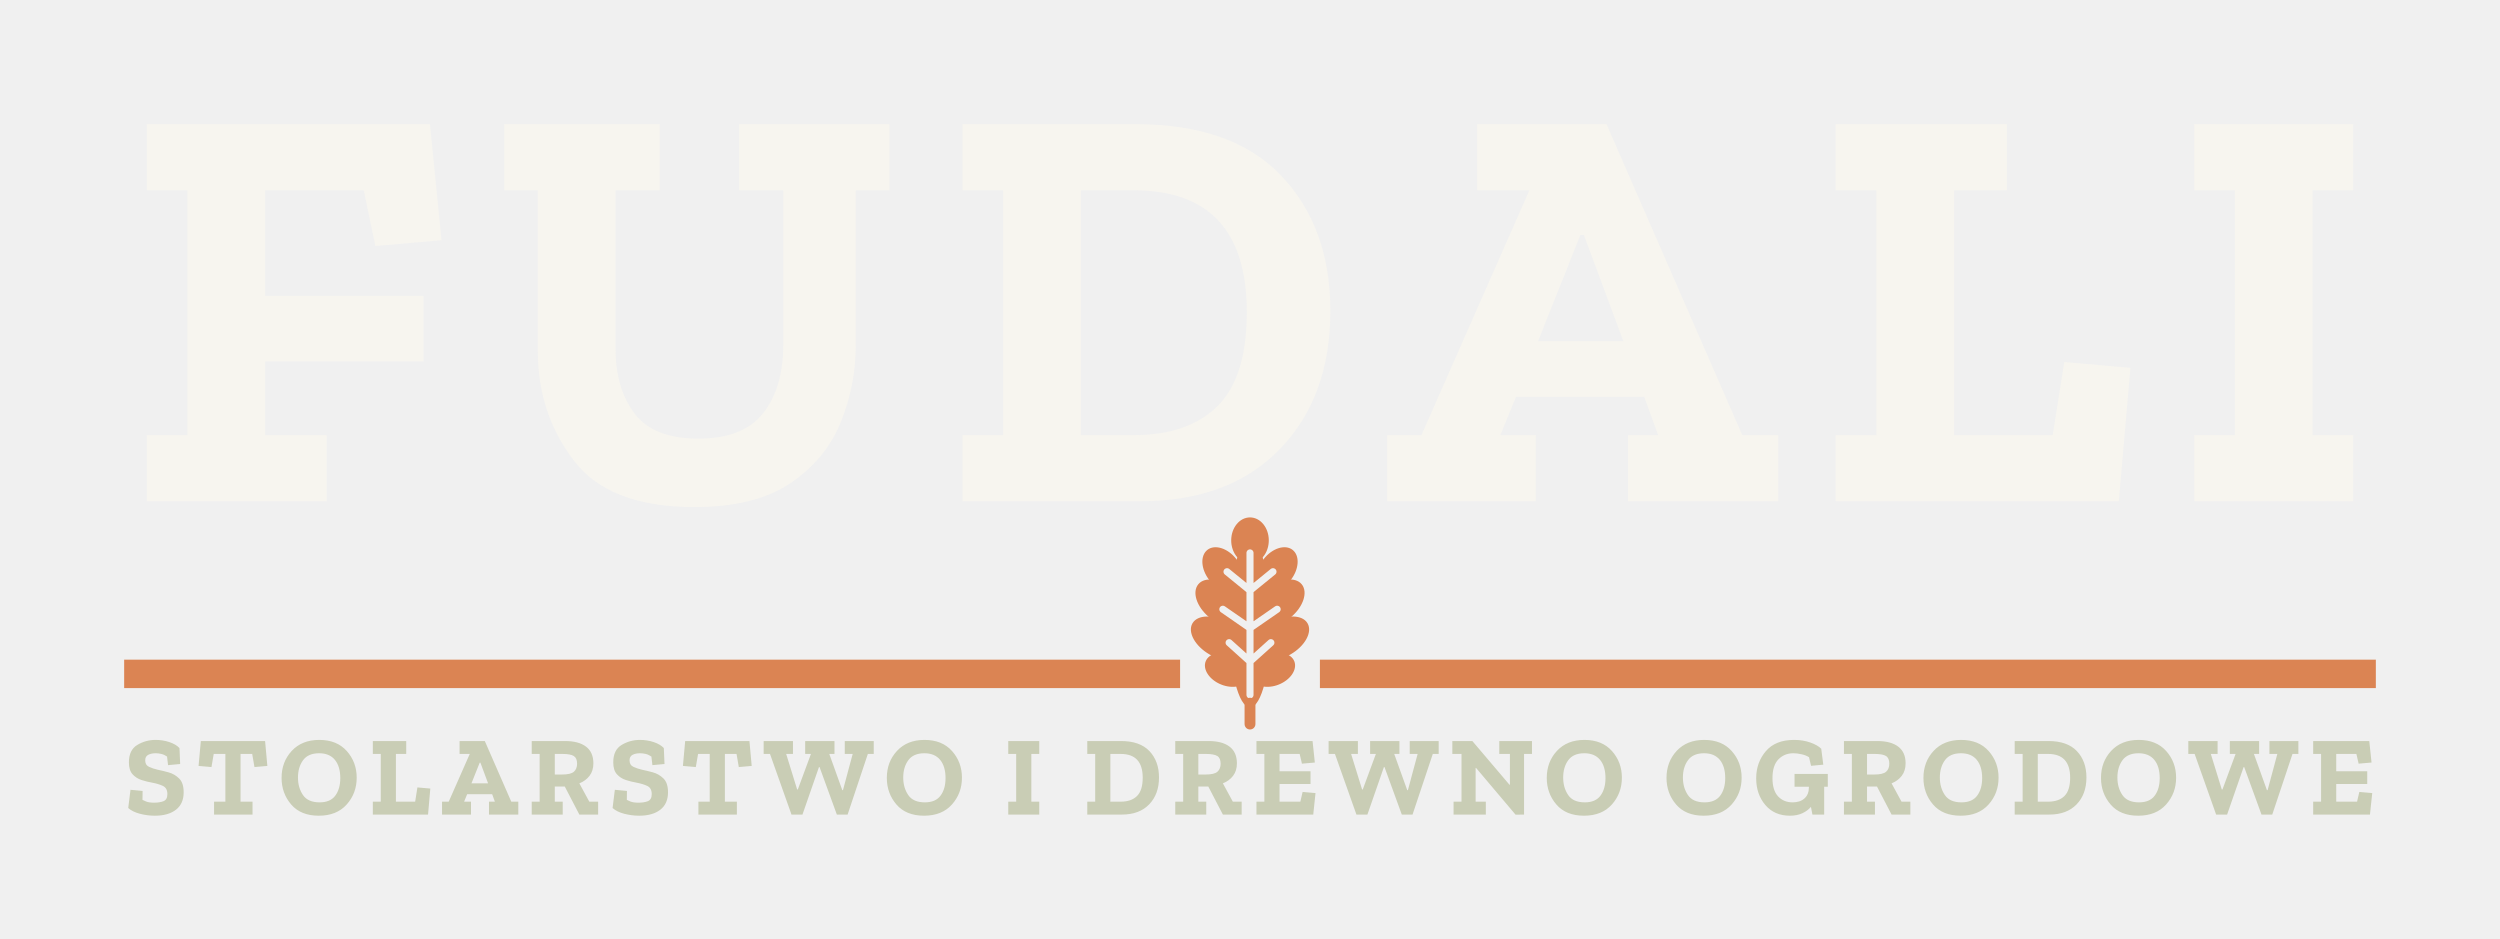
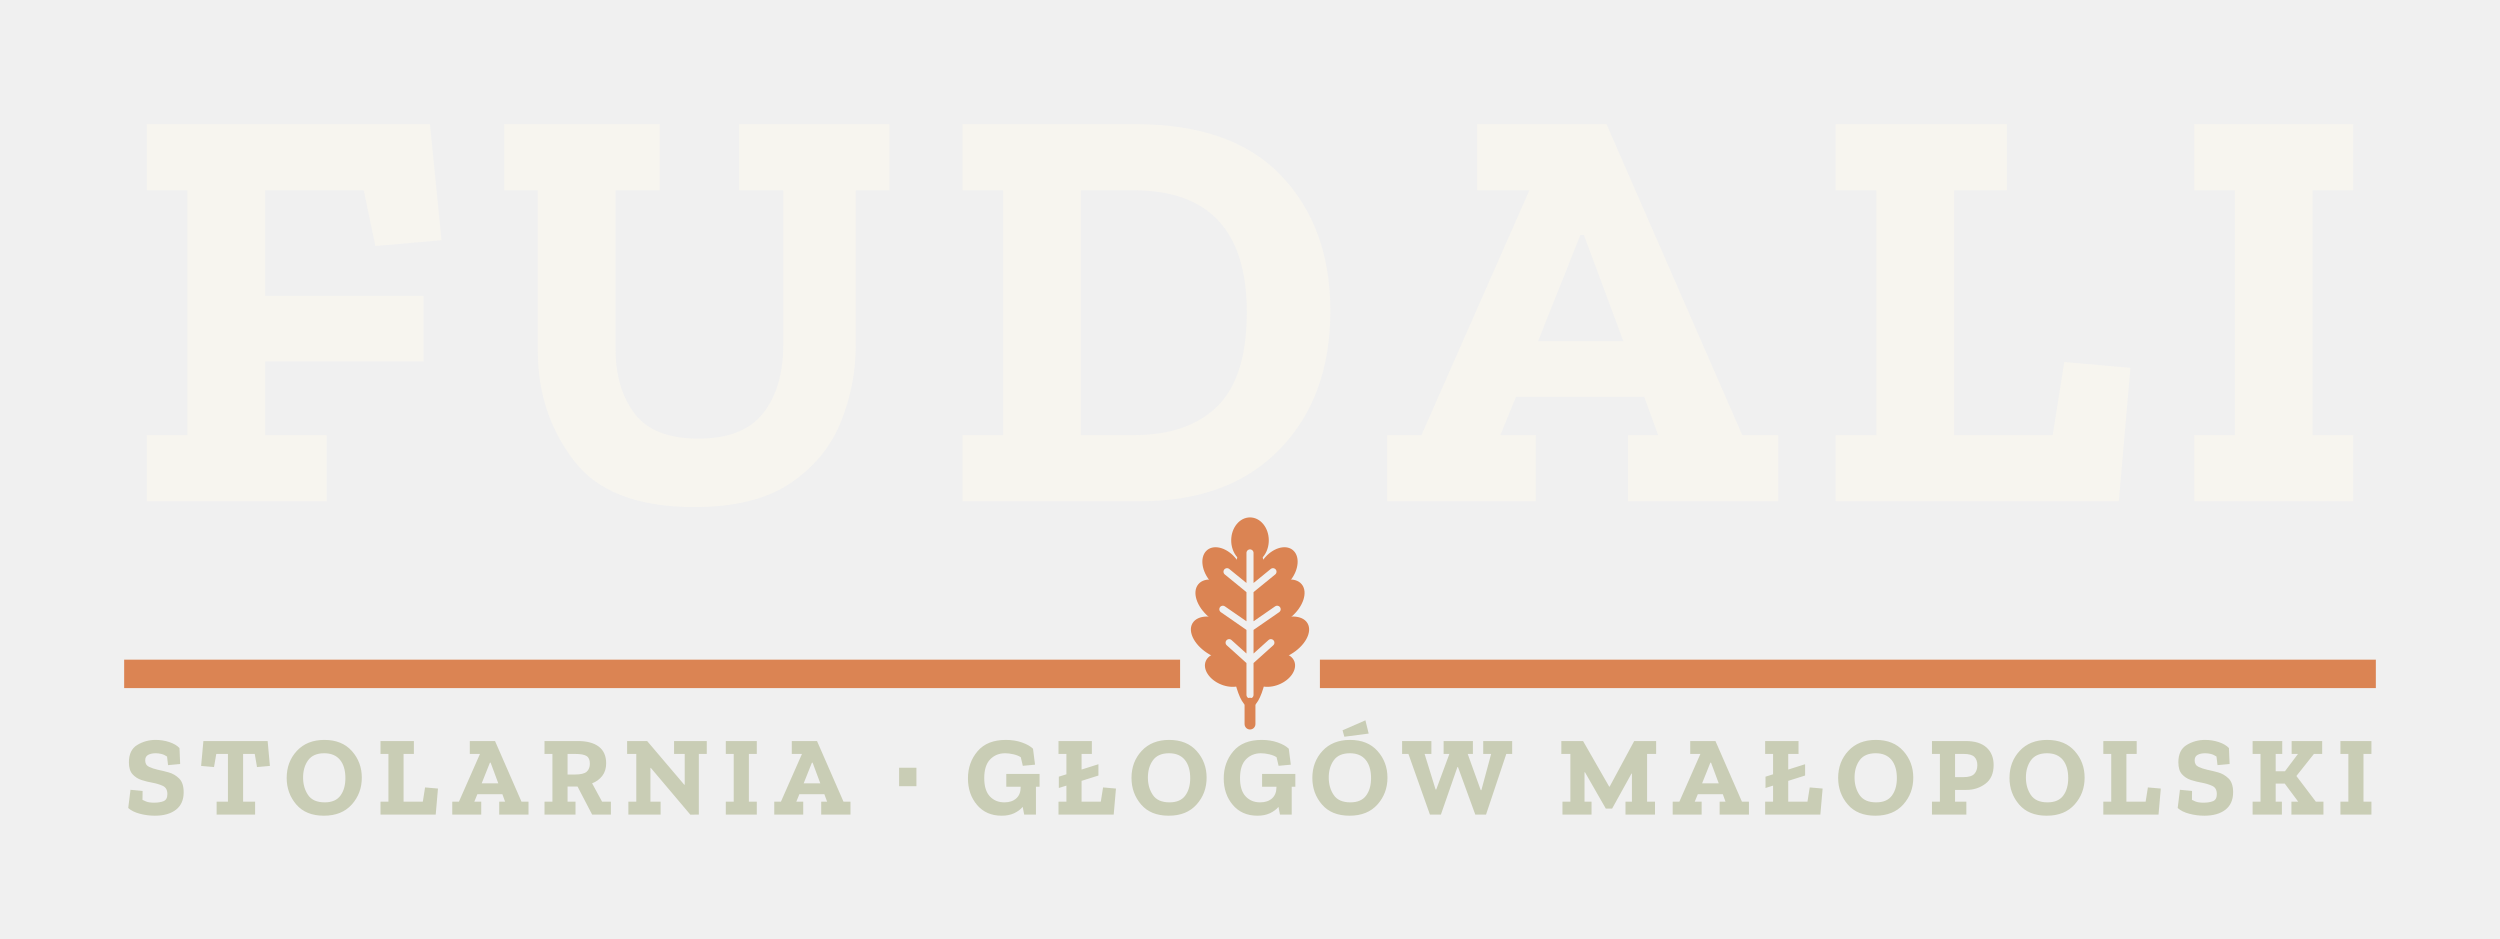
<svg xmlns="http://www.w3.org/2000/svg" viewBox="0 0 430.9 161.8" width="430.9" height="161.8">
  <g transform="translate(21.4 21.4)">
    <g transform="translate(0 0.0)">
      <path d="M54.7 -45.0 43.3 -44.0 41.3 -53.6H24.3V-35.4H51.6V-24.1H24.3V-11.4H34.9V0.0H3.9V-11.4H10.9V-53.6H3.9V-65.0H52.7Z M131.9 -53.6H126.1V-26.9Q126.1 -20.0 123.5 -13.6Q120.9 -7.2 114.8 -3.1Q108.7 1.0 98.3 1.0Q83.5 1.0 77.4 -7.15Q71.3 -15.3 71.3 -25.8V-53.6H65.5V-65.0H92.3V-53.6H84.7V-26.2Q84.7 -19.5 87.95 -15.15Q91.2 -10.8 99.0 -10.8Q106.7 -10.8 110.15 -15.2Q113.6 -19.6 113.6 -26.9V-53.6H106.0V-65.0H131.9Z M207.9 -32.8Q207.9 -18.0 199.2 -9.0Q190.5 0.0 175.1 0.0H144.5V-11.4H151.5V-53.6H144.5V-65.0H174.3Q191 -65.0 199.45 -56.1Q207.9 -47.2 207.9 -32.8ZM193.5 -32.6Q193.5 -53.6 174 -53.6H164.9V-11.4H174Q183.4 -11.4 188.45 -16.4Q193.5 -21.4 193.5 -32.6Z M285.1 0.0H259.2V-11.4H264.4L262 -18.0H239.9L237.2 -11.4H243.3V0.0H217.7V-11.4H223.6L242.2 -53.6H233.2V-65.0H255.5L278.9 -11.4H285.1ZM258.4 -27.6 251.6 -45.9H251L243.7 -27.6Z M343.8 0.0H295.0V-11.4H302.0V-53.6H295.0V-65.0H324.5V-53.6H315.4V-11.4H332.4L334.4 -24.0L345.8 -23.0Z M384.2 0.0H356.8V-11.4H363.8V-53.6H356.8V-65.0H384.2V-53.6H377.2V-11.4H384.2Z" fill="#F7F5EF" transform="translate(0 65.0)" />
      <rect x="0" y="92.3" width="182.0" height="4.9" fill="#DB8453" />
      <rect x="206.1" y="92.3" width="182.0" height="4.9" fill="#DB8453" />
      <g transform="translate(194.05 68.14) rotate(0)">
-         <mask id="m22053835" maskUnits="userSpaceOnUse" x="-18.0" y="-1.8" width="36.0" height="45.0">
+         <mask id="m11399904" maskUnits="userSpaceOnUse" x="-18.0" y="-1.8" width="36.0" height="45.0">
          <rect x="-18.0" y="-1.8" width="36.0" height="45.0" fill="#fff" />
          <path d="M0 5.76 L0 30.23 M0 12.23 L3.96 9.00 M0 12.23 L-3.96 9.00M0 18.71 L4.68 15.47 M0 18.71 L-4.68 15.47M0 24.47 L3.60 21.23 M0 24.47 L-3.60 21.23" stroke="#000" stroke-width="1.22" stroke-linecap="round" fill="none" />
        </mask>
-         <g mask="url(#m22053835)">
+         <g mask="url(#m11399904)">
          <g fill="#DB8453">
            <ellipse cx="0" cy="17.99" rx="3.60" ry="14.39" />
            <ellipse cx="4.68" cy="8.64" rx="4.32" ry="2.95" transform="rotate(-52 4.68 8.64)" />
            <ellipse cx="-4.68" cy="8.64" rx="4.32" ry="2.95" transform="rotate(52 -4.68 8.64)" />
            <ellipse cx="5.04" cy="14.39" rx="5.04" ry="3.17" transform="rotate(-40 5.04 14.39)" />
            <ellipse cx="-5.04" cy="14.39" rx="5.04" ry="3.17" transform="rotate(40 -5.04 14.39)" />
            <ellipse cx="5.40" cy="20.51" rx="5.22" ry="3.17" transform="rotate(-30 5.40 20.51)" />
            <ellipse cx="-5.40" cy="20.51" rx="5.22" ry="3.17" transform="rotate(30 -5.40 20.51)" />
            <ellipse cx="3.96" cy="25.91" rx="3.96" ry="2.73" transform="rotate(-22 3.96 25.91)" />
            <ellipse cx="-3.96" cy="25.91" rx="3.96" ry="2.73" transform="rotate(22 -3.96 25.91)" />
            <ellipse cx="0" cy="3.60" rx="3.24" ry="3.96" />
          </g>
        </g>
        <path d="M0 31.66 L0 35.26" stroke="#DB8453" stroke-width="1.87" stroke-linecap="round" />
      </g>
-       <path d="M10.257 -3.841Q10.257 -1.872 8.931 -0.838Q7.605 0.195 5.285 0.195Q3.998 0.195 2.72 -0.136Q1.443 -0.468 0.702 -1.131L1.092 -4.271L3.179 -4.075L3.159 -2.535Q3.822 -2.184 4.29 -2.116Q4.758 -2.047 5.09 -2.047Q6.123 -2.047 6.786 -2.311Q7.449 -2.574 7.449 -3.53Q7.449 -4.582 6.669 -4.943Q5.889 -5.304 4.836 -5.499Q3.92 -5.655 2.993 -5.957Q2.067 -6.26 1.443 -6.952Q0.819 -7.644 0.819 -9.009Q0.819 -11.134 2.262 -12.002Q3.705 -12.87 5.421 -12.87Q6.669 -12.87 7.8 -12.49Q8.931 -12.11 9.536 -11.466L9.652 -8.716L7.566 -8.521L7.391 -10.004Q6.903 -10.335 6.406 -10.452Q5.909 -10.569 5.441 -10.569Q4.66 -10.569 4.144 -10.296Q3.627 -10.023 3.627 -9.341Q3.627 -8.541 4.29 -8.229Q4.953 -7.917 5.811 -7.722Q6.591 -7.566 7.634 -7.283Q8.678 -7 9.467 -6.23Q10.257 -5.46 10.257 -3.841Z M24.681 -8.385 22.458 -8.19 22.068 -10.452H20.059V-2.223H22.126V0.0H15.496V-2.223H17.446V-10.452H15.438L15.048 -8.19L12.825 -8.385L13.215 -12.675H24.291Z M40.08 -6.357Q40.08 -3.666 38.354 -1.736Q36.628 0.195 33.547 0.195Q30.447 0.195 28.789 -1.736Q27.132 -3.666 27.132 -6.318Q27.132 -9.087 28.887 -10.979Q30.642 -12.87 33.625 -12.87Q36.667 -12.87 38.374 -10.949Q40.08 -9.028 40.08 -6.357ZM37.252 -6.279Q37.252 -8.307 36.316 -9.438Q35.38 -10.569 33.606 -10.569Q31.714 -10.569 30.837 -9.37Q29.959 -8.171 29.959 -6.377Q29.959 -4.641 30.817 -3.373Q31.675 -2.106 33.684 -2.106Q35.536 -2.106 36.394 -3.266Q37.252 -4.426 37.252 -6.279Z M52.378 0.0H42.862V-2.223H44.227V-10.452H42.862V-12.675H48.615V-10.452H46.84V-2.223H50.155L50.545 -4.68L52.768 -4.485Z M67.933 0.0H62.883V-2.223H63.897L63.429 -3.51H59.119L58.593 -2.223H59.782V0.0H54.79V-2.223H55.941L59.568 -10.452H57.813V-12.675H62.161L66.724 -2.223H67.933ZM62.727 -5.382 61.401 -8.95H61.284L59.86 -5.382Z M81.694 0.0H78.457L75.942 -4.836H74.226V-2.223H75.591V0.0H70.248V-2.223H71.613V-10.452H70.248V-12.675H75.981Q78.34 -12.675 79.608 -11.71Q80.875 -10.745 80.875 -8.834Q80.875 -7.546 80.212 -6.679Q79.549 -5.811 78.457 -5.382L80.173 -2.223H81.694ZM78.067 -8.775Q78.067 -9.73 77.502 -10.091Q76.936 -10.452 75.513 -10.452H74.226V-6.903H75.474Q76.975 -6.903 77.521 -7.39Q78.067 -7.878 78.067 -8.775Z M93.739 -3.841Q93.739 -1.872 92.413 -0.838Q91.087 0.195 88.766 0.195Q87.479 0.195 86.202 -0.136Q84.925 -0.468 84.184 -1.131L84.574 -4.271L86.66 -4.075L86.641 -2.535Q87.304 -2.184 87.772 -2.116Q88.24 -2.047 88.571 -2.047Q89.605 -2.047 90.268 -2.311Q90.931 -2.574 90.931 -3.53Q90.931 -4.582 90.151 -4.943Q89.371 -5.304 88.318 -5.499Q87.401 -5.655 86.475 -5.957Q85.549 -6.26 84.925 -6.952Q84.301 -7.644 84.301 -9.009Q84.301 -11.134 85.744 -12.002Q87.187 -12.87 88.903 -12.87Q90.151 -12.87 91.282 -12.49Q92.413 -12.11 93.017 -11.466L93.134 -8.716L91.048 -8.521L90.872 -10.004Q90.385 -10.335 89.888 -10.452Q89.39 -10.569 88.922 -10.569Q88.142 -10.569 87.626 -10.296Q87.109 -10.023 87.109 -9.341Q87.109 -8.541 87.772 -8.229Q88.435 -7.917 89.293 -7.722Q90.073 -7.566 91.116 -7.283Q92.159 -7 92.949 -6.23Q93.739 -5.46 93.739 -3.841Z M108.163 -8.385 105.94 -8.19 105.55 -10.452H103.541V-2.223H105.608V0.0H98.978V-2.223H100.928V-10.452H98.92L98.53 -8.19L96.307 -8.385L96.697 -12.675H107.773Z M129.197 -10.452H128.183L124.693 0.0H122.84L119.857 -8.19H119.759L116.912 0.0H115.021L111.316 -10.452H110.224V-12.675H115.274V-10.452H114.104L115.996 -4.329H116.113L118.375 -10.452H117.38V-12.675H122.431V-10.452H121.534L123.776 -4.212H123.893L125.57 -10.452H124.205V-12.675H129.197Z M144.401 -6.357Q144.401 -3.666 142.675 -1.736Q140.95 0.195 137.869 0.195Q134.768 0.195 133.111 -1.736Q131.453 -3.666 131.453 -6.318Q131.453 -9.087 133.208 -10.979Q134.963 -12.87 137.947 -12.87Q140.989 -12.87 142.695 -10.949Q144.401 -9.028 144.401 -6.357ZM141.574 -6.279Q141.574 -8.307 140.638 -9.438Q139.702 -10.569 137.927 -10.569Q136.036 -10.569 135.158 -9.37Q134.281 -8.171 134.281 -6.377Q134.281 -4.641 135.139 -3.373Q135.997 -2.106 138.005 -2.106Q139.858 -2.106 140.716 -3.266Q141.574 -4.426 141.574 -6.279Z  M157.727 0.0H152.384V-2.223H153.749V-10.452H152.384V-12.675H157.727V-10.452H156.362V-2.223H157.727Z  M178.365 -6.396Q178.365 -3.51 176.669 -1.755Q174.972 0.0 171.969 0.0H166.002V-2.223H167.367V-10.452H166.002V-12.675H171.813Q175.07 -12.675 176.718 -10.94Q178.365 -9.204 178.365 -6.396ZM175.557 -6.357Q175.557 -10.452 171.755 -10.452H169.98V-2.223H171.755Q173.588 -2.223 174.573 -3.198Q175.557 -4.173 175.557 -6.357Z M192.614 0.0H189.377L186.861 -4.836H185.145V-2.223H186.51V0.0H181.167V-2.223H182.532V-10.452H181.167V-12.675H186.9Q189.26 -12.675 190.527 -11.71Q191.795 -10.745 191.795 -8.834Q191.795 -7.546 191.132 -6.679Q190.469 -5.811 189.377 -5.382L191.093 -2.223H192.614ZM188.987 -8.775Q188.987 -9.73 188.421 -10.091Q187.856 -10.452 186.432 -10.452H185.145V-6.903H186.393Q187.895 -6.903 188.441 -7.39Q188.987 -7.878 188.987 -8.775Z M204.951 0.0H195.162V-2.223H196.527V-10.452H195.162V-12.675H204.834L205.224 -8.97L203.001 -8.775L202.611 -10.452H199.14V-7.468H204.483V-5.265H199.14V-2.223H202.728L203.118 -3.9L205.341 -3.705Z M226.571 -10.452H225.557L222.066 0.0H220.214L217.23 -8.19H217.133L214.286 0.0H212.394L208.689 -10.452H207.597V-12.675H212.648V-10.452H211.478L213.369 -4.329H213.486L215.748 -10.452H214.754V-12.675H219.804V-10.452H218.907L221.15 -4.212H221.267L222.944 -10.452H221.579V-12.675H226.571Z M242.652 -10.452H241.287V0.0L239.824 0.019L233.019 -8.034H232.941V-2.223H234.696V0.0H229.138V-2.223H230.503V-10.452H228.924V-12.675H232.375L238.771 -5.148H238.849V-10.452H237.016V-12.675H242.652Z M258.148 -6.357Q258.148 -3.666 256.423 -1.736Q254.697 0.195 251.616 0.195Q248.515 0.195 246.858 -1.736Q245.2 -3.666 245.2 -6.318Q245.2 -9.087 246.955 -10.979Q248.71 -12.87 251.694 -12.87Q254.736 -12.87 256.442 -10.949Q258.148 -9.028 258.148 -6.357ZM255.321 -6.279Q255.321 -8.307 254.385 -9.438Q253.449 -10.569 251.674 -10.569Q249.783 -10.569 248.905 -9.37Q248.028 -8.171 248.028 -6.377Q248.028 -4.641 248.886 -3.373Q249.744 -2.106 251.752 -2.106Q253.605 -2.106 254.463 -3.266Q255.321 -4.426 255.321 -6.279Z  M278.787 -6.357Q278.787 -3.666 277.061 -1.736Q275.335 0.195 272.254 0.195Q269.154 0.195 267.496 -1.736Q265.839 -3.666 265.839 -6.318Q265.839 -9.087 267.594 -10.979Q269.349 -12.87 272.332 -12.87Q275.374 -12.87 277.08 -10.949Q278.787 -9.028 278.787 -6.357ZM275.959 -6.279Q275.959 -8.307 275.023 -9.438Q274.087 -10.569 272.313 -10.569Q270.421 -10.569 269.544 -9.37Q268.666 -8.171 268.666 -6.377Q268.666 -4.641 269.524 -3.373Q270.382 -2.106 272.391 -2.106Q274.243 -2.106 275.101 -3.266Q275.959 -4.426 275.959 -6.279Z M293.64 -4.797H293.016V0.0H290.988L290.734 -1.326Q290.149 -0.643 289.242 -0.224Q288.336 0.195 287.107 0.195Q284.436 0.195 282.866 -1.657Q281.296 -3.51 281.296 -6.24Q281.296 -8.97 282.954 -10.92Q284.611 -12.87 287.829 -12.87Q289.369 -12.87 290.627 -12.421Q291.885 -11.973 292.509 -11.349L292.86 -8.6L290.754 -8.405L290.403 -9.886Q289.896 -10.218 289.125 -10.393Q288.355 -10.569 287.712 -10.569Q286.152 -10.569 285.128 -9.516Q284.104 -8.463 284.104 -6.279Q284.104 -4.173 285.069 -3.139Q286.035 -2.106 287.575 -2.106Q288.862 -2.106 289.623 -2.788Q290.383 -3.471 290.383 -4.719V-4.797H287.907V-7H293.64Z M307.868 0.0H304.631L302.116 -4.836H300.4V-2.223H301.765V0.0H296.422V-2.223H297.787V-10.452H296.422V-12.675H302.155Q304.514 -12.675 305.782 -11.71Q307.049 -10.745 307.049 -8.834Q307.049 -7.546 306.386 -6.679Q305.723 -5.811 304.631 -5.382L306.347 -2.223H307.868ZM304.241 -8.775Q304.241 -9.73 303.676 -10.091Q303.11 -10.452 301.687 -10.452H300.4V-6.903H301.648Q303.149 -6.903 303.695 -7.39Q304.241 -7.878 304.241 -8.775Z M323.072 -6.357Q323.072 -3.666 321.347 -1.736Q319.621 0.195 316.54 0.195Q313.439 0.195 311.782 -1.736Q310.124 -3.666 310.124 -6.318Q310.124 -9.087 311.879 -10.979Q313.634 -12.87 316.618 -12.87Q319.66 -12.87 321.366 -10.949Q323.072 -9.028 323.072 -6.357ZM320.245 -6.279Q320.245 -8.307 319.309 -9.438Q318.373 -10.569 316.598 -10.569Q314.707 -10.569 313.829 -9.37Q312.952 -8.171 312.952 -6.377Q312.952 -4.641 313.81 -3.373Q314.668 -2.106 316.676 -2.106Q318.529 -2.106 319.387 -3.266Q320.245 -4.426 320.245 -6.279Z M338.218 -6.396Q338.218 -3.51 336.521 -1.755Q334.825 0.0 331.822 0.0H325.855V-2.223H327.22V-10.452H325.855V-12.675H331.666Q334.922 -12.675 336.57 -10.94Q338.218 -9.204 338.218 -6.396ZM335.41 -6.357Q335.41 -10.452 331.607 -10.452H329.833V-2.223H331.607Q333.44 -2.223 334.425 -3.198Q335.41 -4.173 335.41 -6.357Z M353.675 -6.357Q353.675 -3.666 351.949 -1.736Q350.224 0.195 347.143 0.195Q344.042 0.195 342.385 -1.736Q340.727 -3.666 340.727 -6.318Q340.727 -9.087 342.482 -10.979Q344.237 -12.87 347.221 -12.87Q350.263 -12.87 351.969 -10.949Q353.675 -9.028 353.675 -6.357ZM350.848 -6.279Q350.848 -8.307 349.912 -9.438Q348.976 -10.569 347.201 -10.569Q345.31 -10.569 344.432 -9.37Q343.555 -8.171 343.555 -6.377Q343.555 -4.641 344.413 -3.373Q345.271 -2.106 347.279 -2.106Q349.132 -2.106 349.99 -3.266Q350.848 -4.426 350.848 -6.279Z M374.749 -10.452H373.735L370.244 0.0H368.392L365.408 -8.19H365.311L362.464 0.0H360.572L356.867 -10.452H355.775V-12.675H360.826V-10.452H359.656L361.547 -4.329H361.664L363.926 -10.452H362.932V-12.675H367.982V-10.452H367.085L369.328 -4.212H369.445L371.122 -10.452H369.757V-12.675H374.749Z M387.086 0.0H377.297V-2.223H378.662V-10.452H377.297V-12.675H386.969L387.359 -8.97L385.136 -8.775L384.746 -10.452H381.275V-7.468H386.618V-5.265H381.275V-2.223H384.863L385.253 -3.9L387.476 -3.705Z" fill="#C9CDB5" transform="translate(0 119.0)" />
+       <path d="M10.257 -3.841Q10.257 -1.872 8.931 -0.838Q7.605 0.195 5.285 0.195Q3.998 0.195 2.72 -0.136Q1.443 -0.468 0.702 -1.131L1.092 -4.271L3.179 -4.075L3.159 -2.535Q3.822 -2.184 4.29 -2.116Q4.758 -2.047 5.09 -2.047Q6.123 -2.047 6.786 -2.311Q7.449 -2.574 7.449 -3.53Q7.449 -4.582 6.669 -4.943Q5.889 -5.304 4.836 -5.499Q3.92 -5.655 2.993 -5.957Q2.067 -6.26 1.443 -6.952Q0.819 -7.644 0.819 -9.009Q0.819 -11.134 2.262 -12.002Q3.705 -12.87 5.421 -12.87Q6.669 -12.87 7.8 -12.49Q8.931 -12.11 9.536 -11.466L9.652 -8.716L7.566 -8.521L7.391 -10.004Q6.903 -10.335 6.406 -10.452Q5.909 -10.569 5.441 -10.569Q4.66 -10.569 4.144 -10.296Q3.627 -10.023 3.627 -9.341Q3.627 -8.541 4.29 -8.229Q4.953 -7.917 5.811 -7.722Q6.591 -7.566 7.634 -7.283Q8.678 -7 9.467 -6.23Q10.257 -5.46 10.257 -3.841Z M25.121 -8.385 22.898 -8.19 22.508 -10.452H20.5V-2.223H22.567V0.0H15.937V-2.223H17.887V-10.452H15.878L15.488 -8.19L13.265 -8.385L13.655 -12.675H24.731Z M40.961 -6.357Q40.961 -3.666 39.235 -1.736Q37.509 0.195 34.428 0.195Q31.328 0.195 29.67 -1.736Q28.013 -3.666 28.013 -6.318Q28.013 -9.087 29.768 -10.979Q31.523 -12.87 34.506 -12.87Q37.548 -12.87 39.254 -10.949Q40.961 -9.028 40.961 -6.357ZM38.133 -6.279Q38.133 -8.307 37.197 -9.438Q36.261 -10.569 34.487 -10.569Q32.595 -10.569 31.718 -9.37Q30.84 -8.171 30.84 -6.377Q30.84 -4.641 31.698 -3.373Q32.556 -2.106 34.565 -2.106Q36.417 -2.106 37.275 -3.266Q38.133 -4.426 38.133 -6.279Z M53.699 0.0H44.183V-2.223H45.548V-10.452H44.183V-12.675H49.936V-10.452H48.161V-2.223H51.476L51.866 -4.68L54.089 -4.485Z M69.695 0.0H64.644V-2.223H65.658L65.19 -3.51H60.881L60.354 -2.223H61.544V0.0H56.552V-2.223H57.702L61.329 -10.452H59.574V-12.675H63.923L68.486 -2.223H69.695ZM64.488 -5.382 63.162 -8.95H63.045L61.622 -5.382Z M83.896 0.0H80.659L78.143 -4.836H76.427V-2.223H77.792V0.0H72.449V-2.223H73.814V-10.452H72.449V-12.675H78.182Q80.542 -12.675 81.809 -11.71Q83.077 -10.745 83.077 -8.834Q83.077 -7.546 82.414 -6.679Q81.751 -5.811 80.659 -5.382L82.375 -2.223H83.896ZM80.269 -8.775Q80.269 -9.73 79.703 -10.091Q79.138 -10.452 77.714 -10.452H76.427V-6.903H77.675Q79.177 -6.903 79.723 -7.39Q80.269 -7.878 80.269 -8.775Z M100.418 -10.452H99.053V0.0L97.59 0.019L90.785 -8.034H90.707V-2.223H92.462V0.0H86.904V-2.223H88.269V-10.452H86.69V-12.675H90.141L96.537 -5.148H96.615V-10.452H94.782V-12.675H100.418Z M109.042 0.0H103.699V-2.223H105.064V-10.452H103.699V-12.675H109.042V-10.452H107.677V-2.223H109.042Z M125.193 0.0H120.143V-2.223H121.157L120.689 -3.51H116.379L115.853 -2.223H117.042V0.0H112.05V-2.223H113.201L116.828 -10.452H115.073V-12.675H119.421L123.984 -2.223H125.193ZM119.987 -5.382 118.661 -8.95H118.544L117.12 -5.382Z  M133.569 -4.894V-8.073H136.553V-4.894Z  M157.779 -4.797H157.155V0.0H155.127L154.874 -1.326Q154.289 -0.643 153.382 -0.224Q152.475 0.195 151.247 0.195Q148.575 0.195 147.005 -1.657Q145.436 -3.51 145.436 -6.24Q145.436 -8.97 147.093 -10.92Q148.751 -12.87 151.968 -12.87Q153.509 -12.87 154.766 -12.421Q156.024 -11.973 156.648 -11.349L156.999 -8.6L154.893 -8.405L154.542 -9.886Q154.035 -10.218 153.265 -10.393Q152.495 -10.569 151.851 -10.569Q150.291 -10.569 149.267 -9.516Q148.244 -8.463 148.244 -6.279Q148.244 -4.173 149.209 -3.139Q150.174 -2.106 151.715 -2.106Q153.002 -2.106 153.762 -2.788Q154.523 -3.471 154.523 -4.719V-4.797H152.046V-7H157.779Z M170.557 0.0H161.041V-2.223H162.406V-4.992L161.099 -4.582V-6.532L162.406 -6.942V-10.452H161.041V-12.675H166.793V-10.452H165.019V-7.761L167.924 -8.678V-6.728L165.019 -5.811V-2.223H168.334L168.724 -4.68L170.947 -4.485Z M186.572 -6.357Q186.572 -3.666 184.846 -1.736Q183.12 0.195 180.039 0.195Q176.939 0.195 175.281 -1.736Q173.624 -3.666 173.624 -6.318Q173.624 -9.087 175.379 -10.979Q177.134 -12.87 180.117 -12.87Q183.159 -12.87 184.865 -10.949Q186.572 -9.028 186.572 -6.357ZM183.744 -6.279Q183.744 -8.307 182.808 -9.438Q181.872 -10.569 180.098 -10.569Q178.206 -10.569 177.329 -9.37Q176.451 -8.171 176.451 -6.377Q176.451 -4.641 177.309 -3.373Q178.167 -2.106 180.176 -2.106Q182.028 -2.106 182.886 -3.266Q183.744 -4.426 183.744 -6.279Z M201.865 -4.797H201.241V0.0H199.213L198.96 -1.326Q198.375 -0.643 197.468 -0.224Q196.561 0.195 195.333 0.195Q192.661 0.195 191.091 -1.657Q189.522 -3.51 189.522 -6.24Q189.522 -8.97 191.179 -10.92Q192.837 -12.87 196.054 -12.87Q197.595 -12.87 198.852 -12.421Q200.11 -11.973 200.734 -11.349L201.085 -8.6L198.979 -8.405L198.628 -9.886Q198.121 -10.218 197.351 -10.393Q196.581 -10.569 195.937 -10.569Q194.377 -10.569 193.353 -9.516Q192.33 -8.463 192.33 -6.279Q192.33 -4.173 193.295 -3.139Q194.26 -2.106 195.801 -2.106Q197.088 -2.106 197.848 -2.788Q198.609 -3.471 198.609 -4.719V-4.797H196.132V-7H201.865Z M214.506 -13.962 210.314 -13.416 210.002 -14.527 213.941 -16.244ZM217.743 -6.357Q217.743 -3.666 216.018 -1.736Q214.292 0.195 211.211 0.195Q208.11 0.195 206.453 -1.736Q204.795 -3.666 204.795 -6.318Q204.795 -9.087 206.55 -10.979Q208.305 -12.87 211.289 -12.87Q214.331 -12.87 216.037 -10.949Q217.743 -9.028 217.743 -6.357ZM214.916 -6.279Q214.916 -8.307 213.98 -9.438Q213.044 -10.569 211.269 -10.569Q209.378 -10.569 208.5 -9.37Q207.623 -8.171 207.623 -6.377Q207.623 -4.641 208.481 -3.373Q209.339 -2.106 211.347 -2.106Q213.2 -2.106 214.058 -3.266Q214.916 -4.426 214.916 -6.279Z M239.238 -10.452H238.224L234.733 0.0H232.881L229.897 -8.19H229.8L226.953 0.0H225.061L221.356 -10.452H220.264V-12.675H225.315V-10.452H224.145L226.036 -4.329H226.153L228.415 -10.452H227.421V-12.675H232.471V-10.452H231.574L233.817 -4.212H233.934L235.611 -10.452H234.246V-12.675H239.238Z  M264.052 -10.452H262.492V-2.223H263.857V0.0H258.768V-2.223H259.879V-7.059H259.801L256.467 -1.034H255.375L251.787 -7.293H251.709V-2.223H252.918V0.0H247.906V-2.223H249.271V-10.452H247.711V-12.675H251.455L255.96 -4.816H256.038L260.269 -12.675H264.052Z M280.047 0.0H274.997V-2.223H276.011L275.543 -3.51H271.233L270.707 -2.223H271.896V0.0H266.904V-2.223H268.055L271.682 -10.452H269.927V-12.675H274.275L278.838 -2.223H280.047ZM274.841 -5.382 273.515 -8.95H273.398L271.974 -5.382Z M292.357 0.0H282.841V-2.223H284.206V-4.992L282.9 -4.582V-6.532L284.206 -6.942V-10.452H282.841V-12.675H288.594V-10.452H286.819V-7.761L289.725 -8.678V-6.728L286.819 -5.811V-2.223H290.134L290.524 -4.68L292.747 -4.485Z M308.372 -6.357Q308.372 -3.666 306.646 -1.736Q304.92 0.195 301.839 0.195Q298.739 0.195 297.081 -1.736Q295.424 -3.666 295.424 -6.318Q295.424 -9.087 297.179 -10.979Q298.934 -12.87 301.917 -12.87Q304.959 -12.87 306.666 -10.949Q308.372 -9.028 308.372 -6.357ZM305.544 -6.279Q305.544 -8.307 304.608 -9.438Q303.672 -10.569 301.898 -10.569Q300.006 -10.569 299.129 -9.37Q298.251 -8.171 298.251 -6.377Q298.251 -4.641 299.109 -3.373Q299.967 -2.106 301.976 -2.106Q303.828 -2.106 304.686 -3.266Q305.544 -4.426 305.544 -6.279Z M322.222 -8.541Q322.222 -6.377 320.808 -5.314Q319.395 -4.251 317.523 -4.251H315.573V-2.223H317.523V0.0H311.595V-2.223H312.96V-10.452H311.595V-12.675H317.406Q319.765 -12.675 320.994 -11.564Q322.222 -10.452 322.222 -8.541ZM319.414 -8.502Q319.414 -9.438 318.897 -9.945Q318.381 -10.452 317.074 -10.452H315.573V-6.455H317.035Q318.381 -6.455 318.897 -7.02Q319.414 -7.585 319.414 -8.502Z M337.905 -6.357Q337.905 -3.666 336.18 -1.736Q334.454 0.195 331.373 0.195Q328.272 0.195 326.615 -1.736Q324.957 -3.666 324.957 -6.318Q324.957 -9.087 326.712 -10.979Q328.467 -12.87 331.451 -12.87Q334.493 -12.87 336.199 -10.949Q337.905 -9.028 337.905 -6.357ZM335.078 -6.279Q335.078 -8.307 334.142 -9.438Q333.206 -10.569 331.431 -10.569Q329.54 -10.569 328.662 -9.37Q327.785 -8.171 327.785 -6.377Q327.785 -4.641 328.643 -3.373Q329.501 -2.106 331.509 -2.106Q333.362 -2.106 334.22 -3.266Q335.078 -4.426 335.078 -6.279Z M350.644 0.0H341.128V-2.223H342.493V-10.452H341.128V-12.675H346.881V-10.452H345.106V-2.223H348.421L348.811 -4.68L351.034 -4.485Z M363.5 -3.841Q363.5 -1.872 362.174 -0.838Q360.848 0.195 358.527 0.195Q357.24 0.195 355.963 -0.136Q354.686 -0.468 353.945 -1.131L354.335 -4.271L356.421 -4.075L356.402 -2.535Q357.065 -2.184 357.533 -2.116Q358.001 -2.047 358.332 -2.047Q359.366 -2.047 360.029 -2.311Q360.692 -2.574 360.692 -3.53Q360.692 -4.582 359.912 -4.943Q359.132 -5.304 358.079 -5.499Q357.162 -5.655 356.236 -5.957Q355.31 -6.26 354.686 -6.952Q354.062 -7.644 354.062 -9.009Q354.062 -11.134 355.505 -12.002Q356.948 -12.87 358.664 -12.87Q359.912 -12.87 361.043 -12.49Q362.174 -12.11 362.778 -11.466L362.895 -8.716L360.809 -8.521L360.633 -10.004Q360.146 -10.335 359.649 -10.452Q359.151 -10.569 358.683 -10.569Q357.903 -10.569 357.387 -10.296Q356.87 -10.023 356.87 -9.341Q356.87 -8.541 357.533 -8.229Q358.196 -7.917 359.054 -7.722Q359.834 -7.566 360.877 -7.283Q361.92 -7 362.71 -6.23Q363.5 -5.46 363.5 -3.841Z M379.066 0.0H373.548V-2.223H374.718L372.397 -5.343H370.837V-2.223H371.91V0.0H366.859V-2.223H368.224V-10.452H366.859V-12.675H371.968V-10.452H370.837V-7.468H372.436L374.679 -10.452H373.587V-12.675H378.852V-10.452H377.428L374.406 -6.649L377.76 -2.223H379.066Z M387.339 0.0H381.996V-2.223H383.361V-10.452H381.996V-12.675H387.339V-10.452H385.974V-2.223H387.339Z" fill="#C9CDB5" transform="translate(0 119.0)" />
    </g>
  </g>
</svg>
